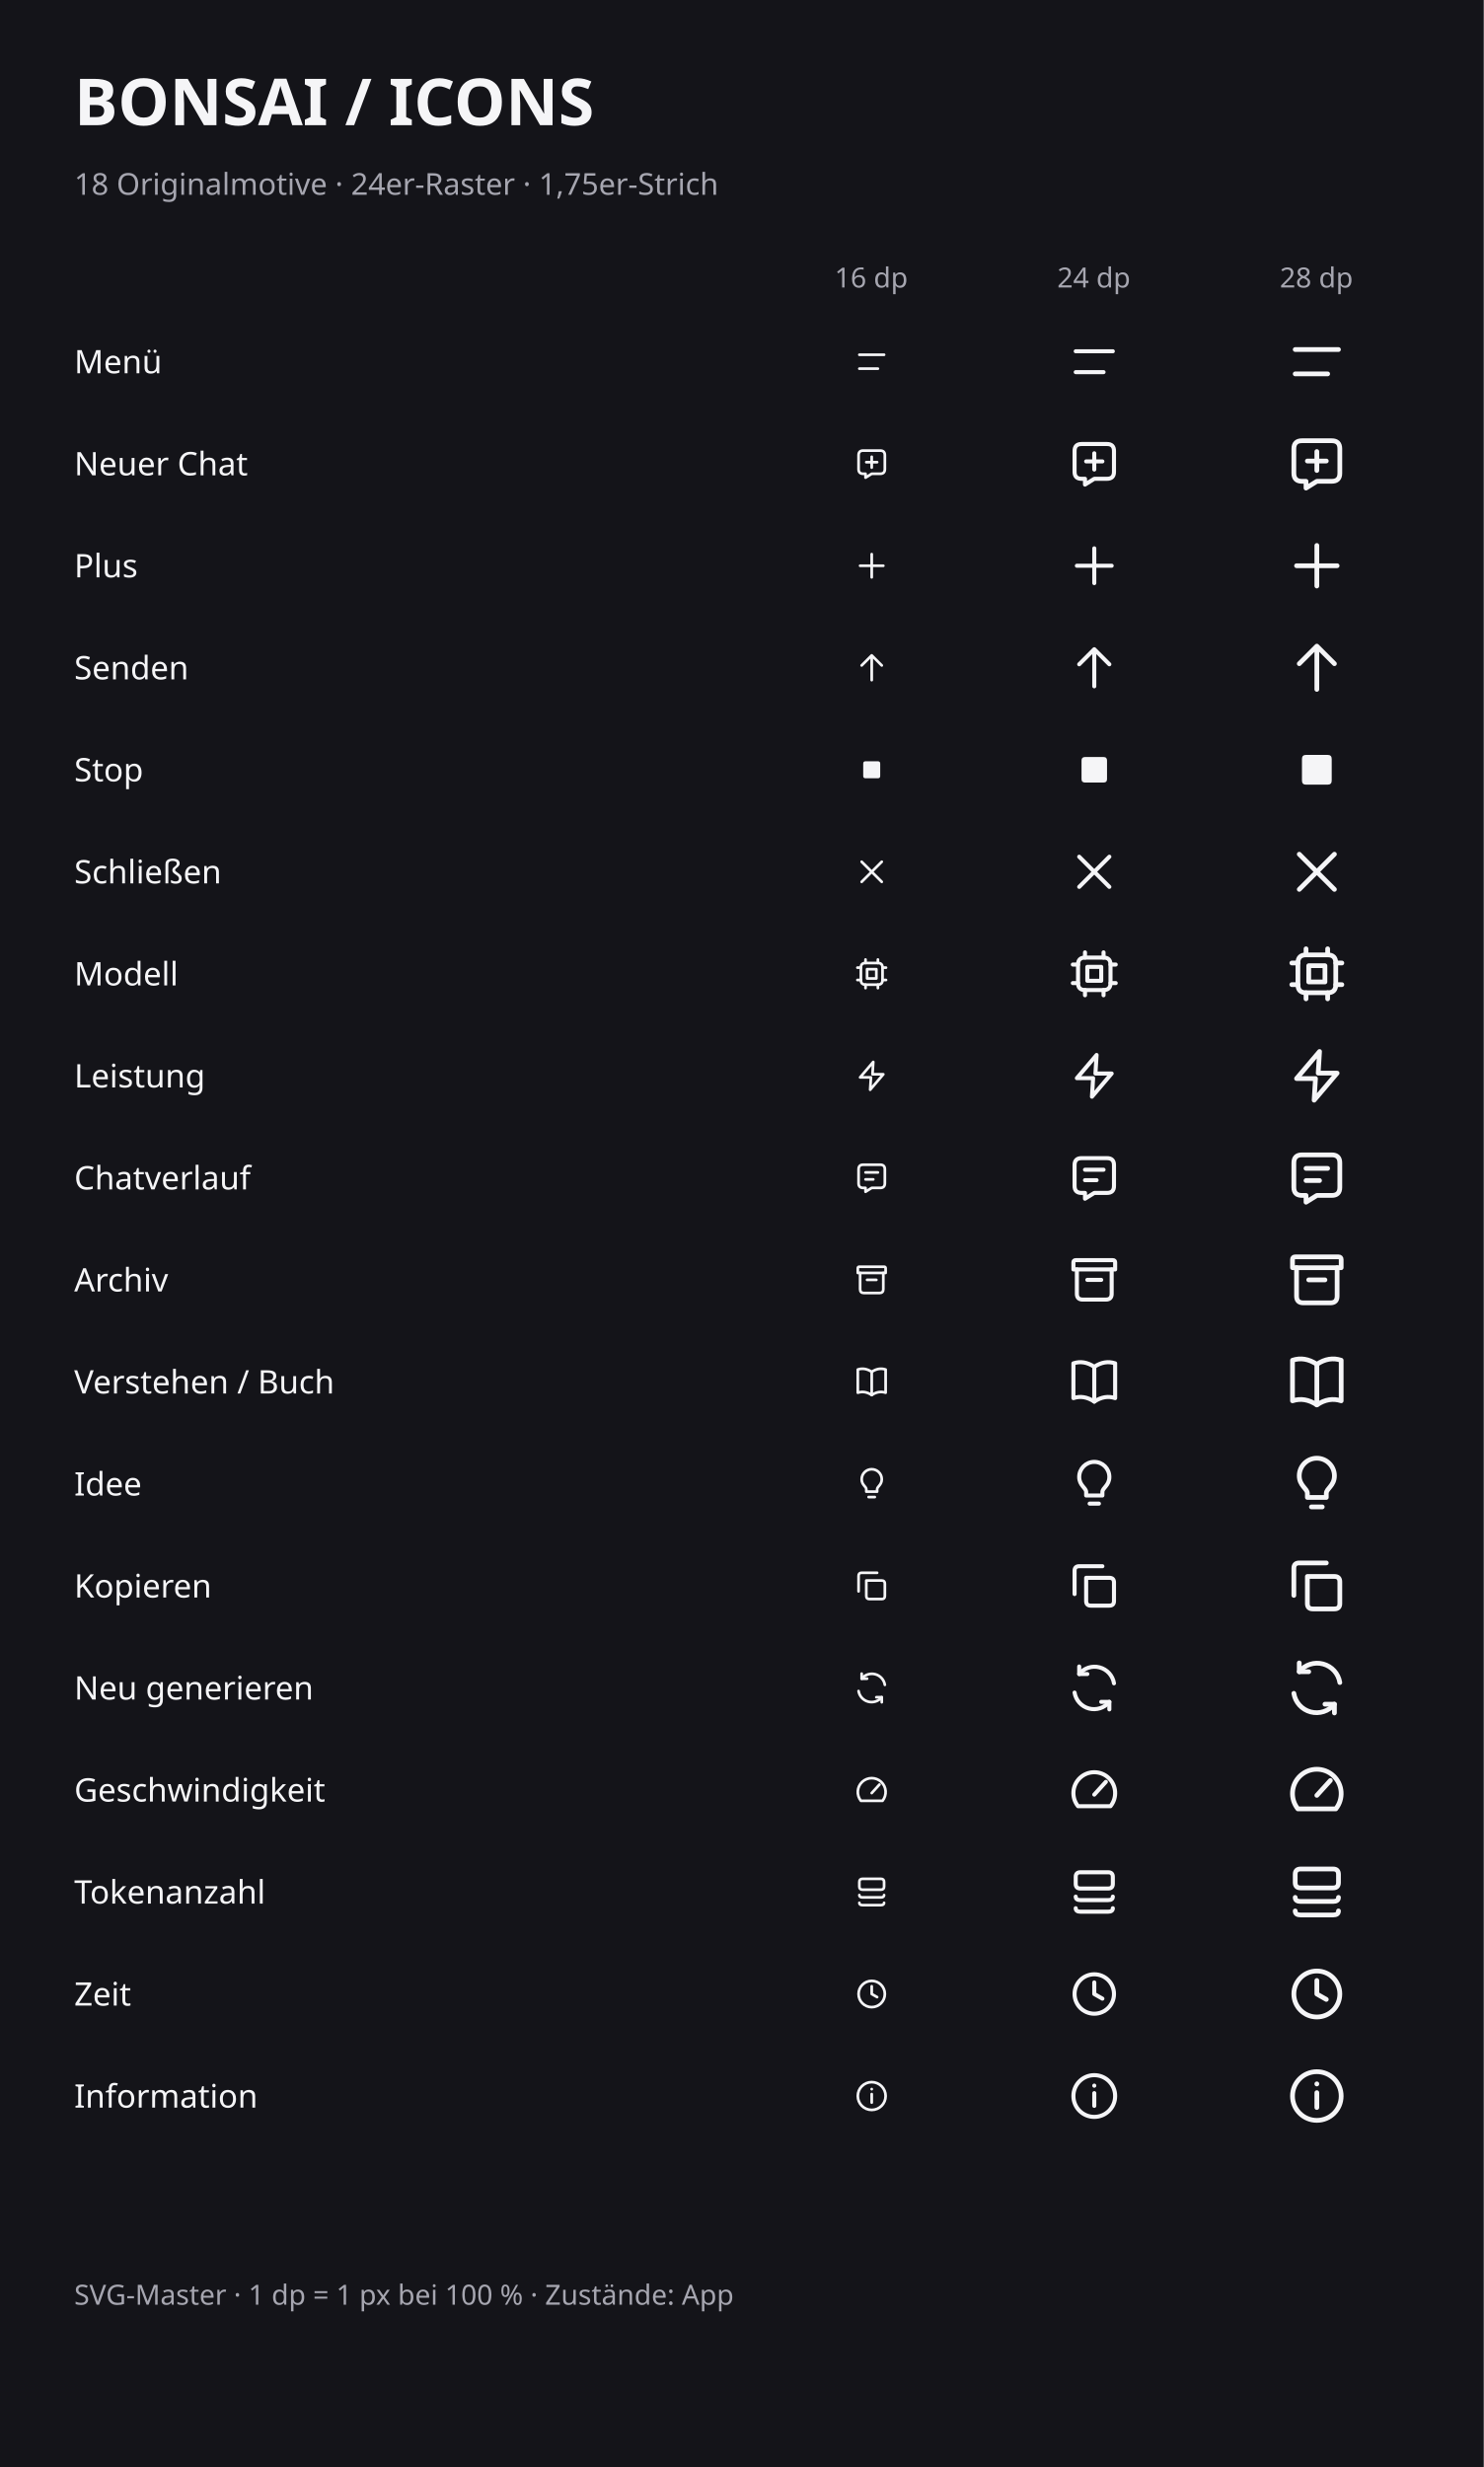
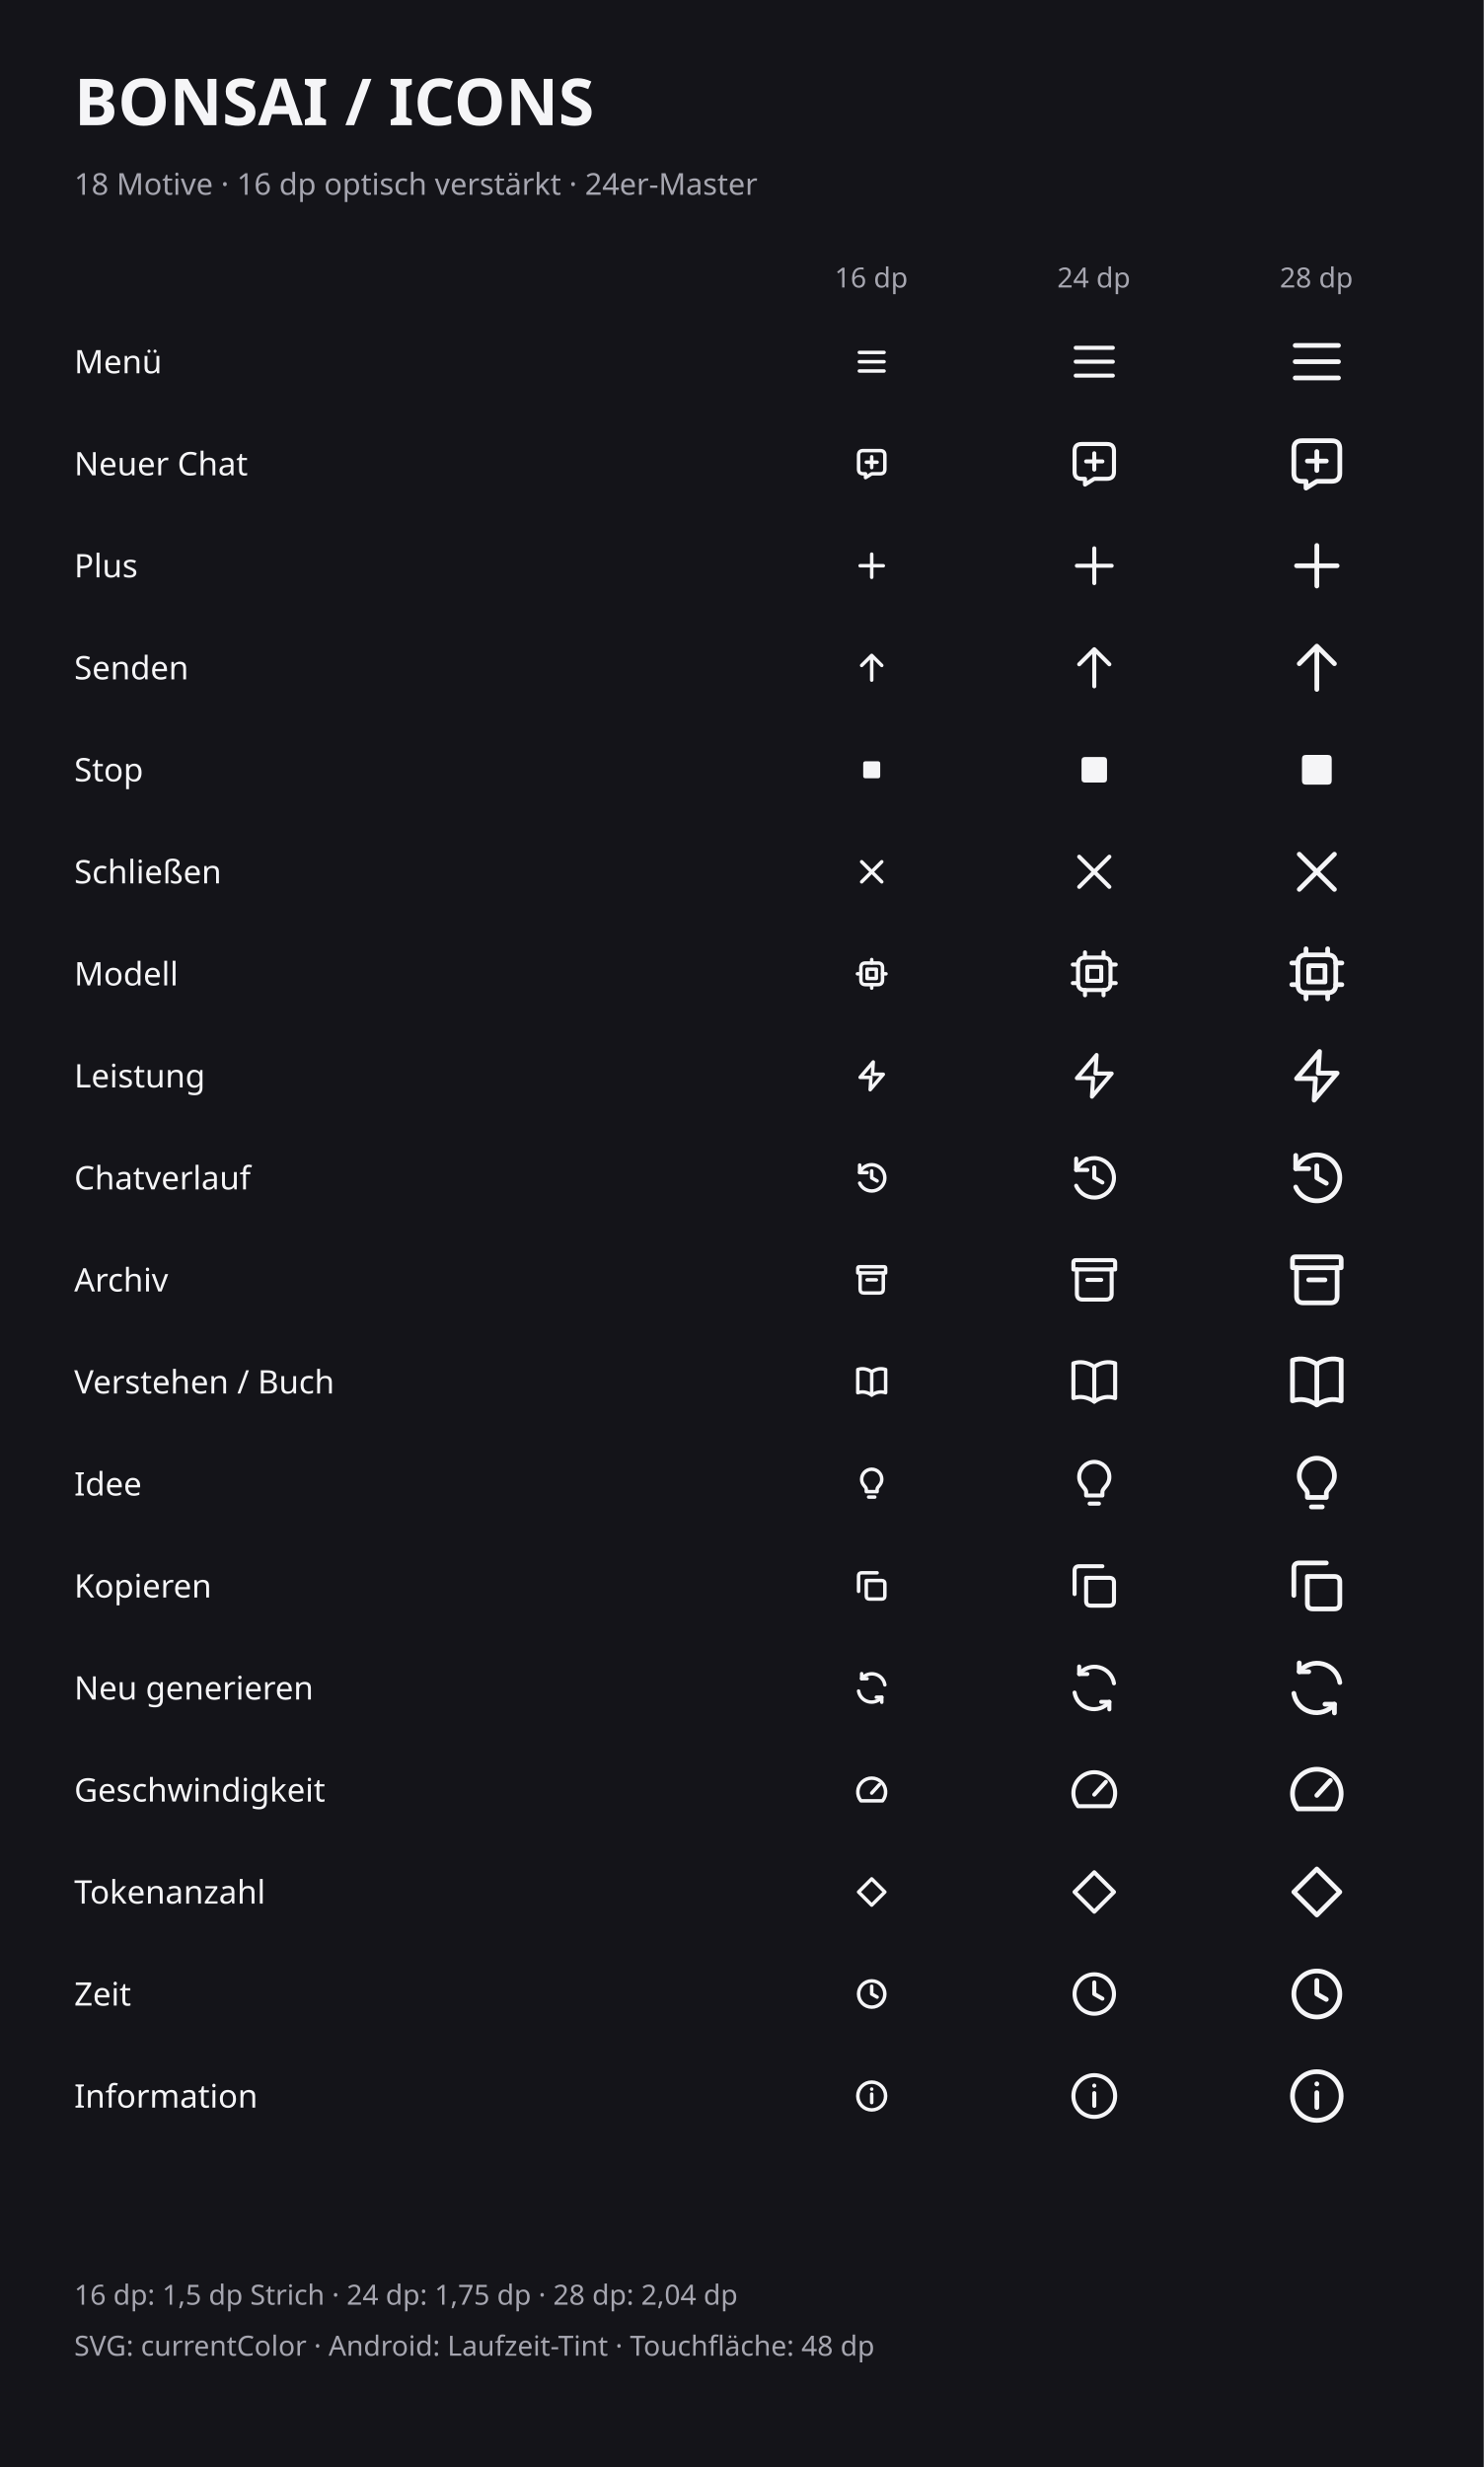
<svg xmlns="http://www.w3.org/2000/svg" width="640" height="1064" viewBox="0 0 640 1064">
  <rect width="640" height="1064" fill="#141419" />
  <g font-family="sans-serif" fill="#F5F5F7">
    <text x="32" y="54" font-size="28" font-weight="600">BONSAI / ICONS</text>
-     <text x="32" y="84" font-size="13" fill="#A6A6B0">18 Originalmotive · 24er-Raster · 1,75er-Strich</text>
+     <text x="32" y="84" font-size="13" fill="#A6A6B0">18 Motive · 16 dp optisch verstärkt · 24er-Master</text>
    <text x="360" y="124" font-size="12" fill="#A6A6B0">16 dp</text>
    <text x="456" y="124" font-size="12" fill="#A6A6B0">24 dp</text>
    <text x="552" y="124" font-size="12" fill="#A6A6B0">28 dp</text>
    <text x="32" y="161" font-size="14">Menü</text>
    <g transform="translate(368.0 148.0) scale(0.6666667)" color="#F5F5F7">
-       <path d="M4 7.5H20 M4 16.5H16" fill="none" stroke="currentColor" stroke-width="1.75" stroke-linecap="round" stroke-linejoin="round" />
+       <path d="M4 6H20 M4 12H20 M4 18H20" fill="none" stroke="currentColor" stroke-width="2.25" stroke-linecap="round" stroke-linejoin="round" />
    </g>
    <g transform="translate(460.0 144.0) scale(1.0)" color="#F5F5F7">
-       <path d="M4 7.5H20 M4 16.5H16" fill="none" stroke="currentColor" stroke-width="1.75" stroke-linecap="round" stroke-linejoin="round" />
+       <path d="M4 6H20 M4 12H20 M4 18H20" fill="none" stroke="currentColor" stroke-width="1.75" stroke-linecap="round" stroke-linejoin="round" />
    </g>
    <g transform="translate(554.0 142.0) scale(1.166667)" color="#F5F5F7">
-       <path d="M4 7.5H20 M4 16.5H16" fill="none" stroke="currentColor" stroke-width="1.75" stroke-linecap="round" stroke-linejoin="round" />
+       <path d="M4 6H20 M4 12H20 M4 18H20" fill="none" stroke="currentColor" stroke-width="1.75" stroke-linecap="round" stroke-linejoin="round" />
    </g>
    <text x="32" y="205" font-size="14">Neuer Chat</text>
    <g transform="translate(368.0 192.0) scale(0.6666667)" color="#F5F5F7">
-       <path d="M20.5 14V6.5Q20.5 3.5 17.5 3.5H6.5Q3.5 3.5 3.5 6.5V15.5Q3.5 18.5 6.5 18.5H8V21L12 18.5H17.5Q20.5 18.5 20.5 15.5V14" fill="none" stroke="currentColor" stroke-width="1.75" stroke-linecap="round" stroke-linejoin="round" />
-       <path d="M8.5 11H15.5 M12 7.5V14.5" fill="none" stroke="currentColor" stroke-width="1.75" stroke-linecap="round" stroke-linejoin="round" />
+       <path d="M20.5 14V6.5Q20.5 3.5 17.5 3.5H6.5Q3.5 3.5 3.5 6.5V15.5Q3.5 18.5 6.5 18.5H8V21L12 18.5H17.5Q20.5 18.5 20.5 15.5V14" fill="none" stroke="currentColor" stroke-width="2.25" stroke-linecap="round" stroke-linejoin="round" />
+       <path d="M8.5 11H15.5 M12 7.5V14.5" fill="none" stroke="currentColor" stroke-width="2.25" stroke-linecap="round" stroke-linejoin="round" />
    </g>
    <g transform="translate(460.0 188.0) scale(1.0)" color="#F5F5F7">
      <path d="M20.5 14V6.5Q20.5 3.5 17.5 3.5H6.5Q3.5 3.5 3.5 6.5V15.5Q3.5 18.5 6.5 18.5H8V21L12 18.5H17.5Q20.5 18.5 20.5 15.5V14" fill="none" stroke="currentColor" stroke-width="1.75" stroke-linecap="round" stroke-linejoin="round" />
      <path d="M8.5 11H15.5 M12 7.5V14.5" fill="none" stroke="currentColor" stroke-width="1.75" stroke-linecap="round" stroke-linejoin="round" />
    </g>
    <g transform="translate(554.0 186.0) scale(1.166667)" color="#F5F5F7">
      <path d="M20.5 14V6.5Q20.5 3.5 17.5 3.5H6.5Q3.5 3.5 3.5 6.5V15.5Q3.5 18.5 6.5 18.5H8V21L12 18.5H17.5Q20.5 18.5 20.5 15.5V14" fill="none" stroke="currentColor" stroke-width="1.75" stroke-linecap="round" stroke-linejoin="round" />
      <path d="M8.5 11H15.5 M12 7.5V14.5" fill="none" stroke="currentColor" stroke-width="1.75" stroke-linecap="round" stroke-linejoin="round" />
    </g>
    <text x="32" y="249" font-size="14">Plus</text>
    <g transform="translate(368.0 236.0) scale(0.6666667)" color="#F5F5F7">
-       <path d="M4.5 12H19.5 M12 4.5V19.5" fill="none" stroke="currentColor" stroke-width="1.75" stroke-linecap="round" stroke-linejoin="round" />
+       <path d="M4.5 12H19.5 M12 4.5V19.5" fill="none" stroke="currentColor" stroke-width="2.25" stroke-linecap="round" stroke-linejoin="round" />
    </g>
    <g transform="translate(460.0 232.0) scale(1.0)" color="#F5F5F7">
      <path d="M4.5 12H19.5 M12 4.5V19.5" fill="none" stroke="currentColor" stroke-width="1.75" stroke-linecap="round" stroke-linejoin="round" />
    </g>
    <g transform="translate(554.0 230.0) scale(1.166667)" color="#F5F5F7">
      <path d="M4.5 12H19.5 M12 4.5V19.5" fill="none" stroke="currentColor" stroke-width="1.75" stroke-linecap="round" stroke-linejoin="round" />
    </g>
    <text x="32" y="293" font-size="14">Senden</text>
    <g transform="translate(368.0 280.0) scale(0.6666667)" color="#F5F5F7">
-       <path d="M12 20V4 M5.5 10.5L12 4L18.5 10.5" fill="none" stroke="currentColor" stroke-width="1.75" stroke-linecap="round" stroke-linejoin="round" />
+       <path d="M12 20V4 M5.5 10.5L12 4L18.5 10.5" fill="none" stroke="currentColor" stroke-width="2.25" stroke-linecap="round" stroke-linejoin="round" />
    </g>
    <g transform="translate(460.0 276.0) scale(1.0)" color="#F5F5F7">
      <path d="M12 20V4 M5.5 10.5L12 4L18.5 10.5" fill="none" stroke="currentColor" stroke-width="1.75" stroke-linecap="round" stroke-linejoin="round" />
    </g>
    <g transform="translate(554.0 274.0) scale(1.166667)" color="#F5F5F7">
      <path d="M12 20V4 M5.5 10.5L12 4L18.5 10.5" fill="none" stroke="currentColor" stroke-width="1.75" stroke-linecap="round" stroke-linejoin="round" />
    </g>
    <text x="32" y="337" font-size="14">Stop</text>
    <g transform="translate(368.0 324.0) scale(0.6666667)" color="#F5F5F7">
      <path d="M8 6.5H16Q17.5 6.5 17.5 8V16Q17.5 17.5 16 17.5H8Q6.5 17.5 6.5 16V8Q6.5 6.5 8 6.5Z" fill="currentColor" />
    </g>
    <g transform="translate(460.0 320.0) scale(1.0)" color="#F5F5F7">
      <path d="M8 6.5H16Q17.5 6.5 17.5 8V16Q17.5 17.5 16 17.5H8Q6.5 17.5 6.5 16V8Q6.5 6.5 8 6.5Z" fill="currentColor" />
    </g>
    <g transform="translate(554.0 318.0) scale(1.166667)" color="#F5F5F7">
      <path d="M8 6.5H16Q17.5 6.5 17.5 8V16Q17.5 17.5 16 17.5H8Q6.5 17.5 6.5 16V8Q6.5 6.5 8 6.5Z" fill="currentColor" />
    </g>
    <text x="32" y="381" font-size="14">Schließen</text>
    <g transform="translate(368.0 368.0) scale(0.6666667)" color="#F5F5F7">
-       <path d="M5.5 5.5L18.5 18.5 M18.5 5.5L5.5 18.5" fill="none" stroke="currentColor" stroke-width="1.75" stroke-linecap="round" stroke-linejoin="round" />
+       <path d="M5.5 5.5L18.5 18.5 M18.5 5.5L5.5 18.5" fill="none" stroke="currentColor" stroke-width="2.25" stroke-linecap="round" stroke-linejoin="round" />
    </g>
    <g transform="translate(460.0 364.0) scale(1.0)" color="#F5F5F7">
      <path d="M5.5 5.5L18.5 18.5 M18.5 5.5L5.5 18.5" fill="none" stroke="currentColor" stroke-width="1.75" stroke-linecap="round" stroke-linejoin="round" />
    </g>
    <g transform="translate(554.0 362.0) scale(1.166667)" color="#F5F5F7">
      <path d="M5.5 5.5L18.5 18.5 M18.5 5.5L5.5 18.5" fill="none" stroke="currentColor" stroke-width="1.75" stroke-linecap="round" stroke-linejoin="round" />
    </g>
    <text x="32" y="425" font-size="14">Modell</text>
    <g transform="translate(368.0 412.0) scale(0.6666667)" color="#F5F5F7">
-       <path d="M8 5H16Q19 5 19 8V16Q19 19 16 19H8Q5 19 5 16V8Q5 5 8 5Z" fill="none" stroke="currentColor" stroke-width="1.75" stroke-linecap="round" stroke-linejoin="round" />
-       <path d="M9 9H15V15H9Z" fill="none" stroke="currentColor" stroke-width="1.75" stroke-linecap="round" stroke-linejoin="round" />
-       <path d="M8 2.75V5 M16 2.75V5 M8 19V21.25 M16 19V21.25 M2.75 8H5 M2.75 16H5 M19 8H21.25 M19 16H21.25" fill="none" stroke="currentColor" stroke-width="1.75" stroke-linecap="round" stroke-linejoin="round" />
+       <path d="M8 5H16Q19 5 19 8V16Q19 19 16 19H8Q5 19 5 16V8Q5 5 8 5Z" fill="none" stroke="currentColor" stroke-width="2.25" stroke-linecap="round" stroke-linejoin="round" />
+       <path d="M9 9H15V15H9Z" fill="none" stroke="currentColor" stroke-width="2.25" stroke-linecap="round" stroke-linejoin="round" />
+       <path d="M12 2.75V5 M12 19V21.25 M2.75 12H5 M19 12H21.25" fill="none" stroke="currentColor" stroke-width="2.25" stroke-linecap="round" stroke-linejoin="round" />
    </g>
    <g transform="translate(460.0 408.0) scale(1.0)" color="#F5F5F7">
      <path d="M8 5H16Q19 5 19 8V16Q19 19 16 19H8Q5 19 5 16V8Q5 5 8 5Z" fill="none" stroke="currentColor" stroke-width="1.75" stroke-linecap="round" stroke-linejoin="round" />
      <path d="M9 9H15V15H9Z" fill="none" stroke="currentColor" stroke-width="1.75" stroke-linecap="round" stroke-linejoin="round" />
      <path d="M8 2.75V5 M16 2.75V5 M8 19V21.25 M16 19V21.25 M2.75 8H5 M2.75 16H5 M19 8H21.25 M19 16H21.25" fill="none" stroke="currentColor" stroke-width="1.75" stroke-linecap="round" stroke-linejoin="round" />
    </g>
    <g transform="translate(554.0 406.0) scale(1.166667)" color="#F5F5F7">
      <path d="M8 5H16Q19 5 19 8V16Q19 19 16 19H8Q5 19 5 16V8Q5 5 8 5Z" fill="none" stroke="currentColor" stroke-width="1.75" stroke-linecap="round" stroke-linejoin="round" />
      <path d="M9 9H15V15H9Z" fill="none" stroke="currentColor" stroke-width="1.75" stroke-linecap="round" stroke-linejoin="round" />
      <path d="M8 2.75V5 M16 2.75V5 M8 19V21.25 M16 19V21.25 M2.75 8H5 M2.75 16H5 M19 8H21.25 M19 16H21.25" fill="none" stroke="currentColor" stroke-width="1.75" stroke-linecap="round" stroke-linejoin="round" />
    </g>
    <text x="32" y="469" font-size="14">Leistung</text>
    <g transform="translate(368.0 456.0) scale(0.6666667)" color="#F5F5F7">
-       <path d="M13 3L4.5 13H11.5L11 21L19.5 11H12.5L13 3Z" fill="none" stroke="currentColor" stroke-width="1.75" stroke-linecap="round" stroke-linejoin="round" />
+       <path d="M13 3L4.5 13H11.5L11 21L19.5 11H12.5L13 3Z" fill="none" stroke="currentColor" stroke-width="2.25" stroke-linecap="round" stroke-linejoin="round" />
    </g>
    <g transform="translate(460.0 452.0) scale(1.0)" color="#F5F5F7">
      <path d="M13 3L4.5 13H11.5L11 21L19.5 11H12.5L13 3Z" fill="none" stroke="currentColor" stroke-width="1.75" stroke-linecap="round" stroke-linejoin="round" />
    </g>
    <g transform="translate(554.0 450.0) scale(1.166667)" color="#F5F5F7">
      <path d="M13 3L4.5 13H11.5L11 21L19.5 11H12.5L13 3Z" fill="none" stroke="currentColor" stroke-width="1.75" stroke-linecap="round" stroke-linejoin="round" />
    </g>
    <text x="32" y="513" font-size="14">Chatverlauf</text>
    <g transform="translate(368.0 500.0) scale(0.6666667)" color="#F5F5F7">
-       <path d="M20.5 6.5V15.5Q20.5 18.5 17.5 18.5H12L8 21V18.5H6.5Q3.5 18.5 3.5 15.5V6.5Q3.5 3.5 6.5 3.5H17.5Q20.5 3.5 20.5 6.5Z" fill="none" stroke="currentColor" stroke-width="1.75" stroke-linecap="round" stroke-linejoin="round" />
-       <path d="M8 8.5H16 M8 13H13" fill="none" stroke="currentColor" stroke-width="1.75" stroke-linecap="round" stroke-linejoin="round" />
+       <path d="M4.2 8.6A8.5 8.5 0 1 1 4.2 15.4" fill="none" stroke="currentColor" stroke-width="2.25" stroke-linecap="round" stroke-linejoin="round" />
+       <path d="M4.2 3.7V8.6H9" fill="none" stroke="currentColor" stroke-width="2.25" stroke-linecap="round" stroke-linejoin="round" />
+       <path d="M12 7.5V12L15.5 14" fill="none" stroke="currentColor" stroke-width="2.25" stroke-linecap="round" stroke-linejoin="round" />
    </g>
    <g transform="translate(460.0 496.0) scale(1.0)" color="#F5F5F7">
-       <path d="M20.5 6.5V15.5Q20.5 18.5 17.5 18.5H12L8 21V18.5H6.5Q3.5 18.5 3.5 15.5V6.5Q3.5 3.5 6.5 3.5H17.5Q20.5 3.5 20.5 6.5Z" fill="none" stroke="currentColor" stroke-width="1.75" stroke-linecap="round" stroke-linejoin="round" />
-       <path d="M8 8.5H16 M8 13H13" fill="none" stroke="currentColor" stroke-width="1.75" stroke-linecap="round" stroke-linejoin="round" />
+       <path d="M4.2 8.6A8.5 8.5 0 1 1 4.2 15.4" fill="none" stroke="currentColor" stroke-width="1.75" stroke-linecap="round" stroke-linejoin="round" />
+       <path d="M4.2 3.7V8.6H9" fill="none" stroke="currentColor" stroke-width="1.75" stroke-linecap="round" stroke-linejoin="round" />
+       <path d="M12 7.5V12L15.5 14" fill="none" stroke="currentColor" stroke-width="1.75" stroke-linecap="round" stroke-linejoin="round" />
    </g>
    <g transform="translate(554.0 494.0) scale(1.166667)" color="#F5F5F7">
-       <path d="M20.5 6.5V15.5Q20.5 18.5 17.5 18.5H12L8 21V18.5H6.5Q3.5 18.5 3.5 15.5V6.5Q3.5 3.5 6.5 3.5H17.5Q20.5 3.5 20.5 6.5Z" fill="none" stroke="currentColor" stroke-width="1.75" stroke-linecap="round" stroke-linejoin="round" />
-       <path d="M8 8.5H16 M8 13H13" fill="none" stroke="currentColor" stroke-width="1.75" stroke-linecap="round" stroke-linejoin="round" />
+       <path d="M4.2 8.6A8.5 8.5 0 1 1 4.2 15.4" fill="none" stroke="currentColor" stroke-width="1.75" stroke-linecap="round" stroke-linejoin="round" />
+       <path d="M4.2 3.7V8.6H9" fill="none" stroke="currentColor" stroke-width="1.75" stroke-linecap="round" stroke-linejoin="round" />
+       <path d="M12 7.5V12L15.5 14" fill="none" stroke="currentColor" stroke-width="1.75" stroke-linecap="round" stroke-linejoin="round" />
    </g>
    <text x="32" y="557" font-size="14">Archiv</text>
    <g transform="translate(368.0 544.0) scale(0.6666667)" color="#F5F5F7">
-       <path d="M4 3.5H20Q21 3.5 21 4.5V7.5H3V4.5Q3 3.5 4 3.5Z" fill="none" stroke="currentColor" stroke-width="1.75" stroke-linecap="round" stroke-linejoin="round" />
-       <path d="M4.5 7.5V18Q4.5 20.5 7 20.5H17Q19.5 20.5 19.5 18V7.5" fill="none" stroke="currentColor" stroke-width="1.75" stroke-linecap="round" stroke-linejoin="round" />
-       <path d="M9 12H15" fill="none" stroke="currentColor" stroke-width="1.75" stroke-linecap="round" stroke-linejoin="round" />
+       <path d="M4 3.5H20Q21 3.5 21 4.5V7.5H3V4.5Q3 3.5 4 3.5Z" fill="none" stroke="currentColor" stroke-width="2.25" stroke-linecap="round" stroke-linejoin="round" />
+       <path d="M4.5 7.5V18Q4.5 20.5 7 20.5H17Q19.5 20.5 19.5 18V7.5" fill="none" stroke="currentColor" stroke-width="2.25" stroke-linecap="round" stroke-linejoin="round" />
+       <path d="M9 12H15" fill="none" stroke="currentColor" stroke-width="2.25" stroke-linecap="round" stroke-linejoin="round" />
    </g>
    <g transform="translate(460.0 540.0) scale(1.0)" color="#F5F5F7">
      <path d="M4 3.5H20Q21 3.5 21 4.5V7.5H3V4.5Q3 3.5 4 3.5Z" fill="none" stroke="currentColor" stroke-width="1.75" stroke-linecap="round" stroke-linejoin="round" />
      <path d="M4.5 7.5V18Q4.5 20.5 7 20.5H17Q19.5 20.5 19.5 18V7.5" fill="none" stroke="currentColor" stroke-width="1.75" stroke-linecap="round" stroke-linejoin="round" />
      <path d="M9 12H15" fill="none" stroke="currentColor" stroke-width="1.75" stroke-linecap="round" stroke-linejoin="round" />
    </g>
    <g transform="translate(554.0 538.0) scale(1.166667)" color="#F5F5F7">
      <path d="M4 3.5H20Q21 3.5 21 4.5V7.5H3V4.5Q3 3.5 4 3.5Z" fill="none" stroke="currentColor" stroke-width="1.75" stroke-linecap="round" stroke-linejoin="round" />
      <path d="M4.5 7.5V18Q4.5 20.5 7 20.5H17Q19.5 20.5 19.5 18V7.5" fill="none" stroke="currentColor" stroke-width="1.75" stroke-linecap="round" stroke-linejoin="round" />
      <path d="M9 12H15" fill="none" stroke="currentColor" stroke-width="1.75" stroke-linecap="round" stroke-linejoin="round" />
    </g>
    <text x="32" y="601" font-size="14">Verstehen / Buch</text>
    <g transform="translate(368.0 588.0) scale(0.6666667)" color="#F5F5F7">
-       <path d="M12 5.5Q7.5 2.5 3 4V19Q7.5 17.5 12 20.5Q16.5 17.5 21 19V4Q16.5 2.5 12 5.5Z" fill="none" stroke="currentColor" stroke-width="1.75" stroke-linecap="round" stroke-linejoin="round" />
-       <path d="M12 5.5V20.5" fill="none" stroke="currentColor" stroke-width="1.75" stroke-linecap="round" stroke-linejoin="round" />
+       <path d="M12 5.5Q7.5 2.5 3 4V19Q7.5 17.5 12 20.5Q16.5 17.5 21 19V4Q16.5 2.5 12 5.5Z" fill="none" stroke="currentColor" stroke-width="2.25" stroke-linecap="round" stroke-linejoin="round" />
+       <path d="M12 5.5V20.5" fill="none" stroke="currentColor" stroke-width="2.25" stroke-linecap="round" stroke-linejoin="round" />
    </g>
    <g transform="translate(460.0 584.0) scale(1.0)" color="#F5F5F7">
      <path d="M12 5.5Q7.5 2.5 3 4V19Q7.5 17.5 12 20.5Q16.5 17.5 21 19V4Q16.5 2.5 12 5.5Z" fill="none" stroke="currentColor" stroke-width="1.75" stroke-linecap="round" stroke-linejoin="round" />
      <path d="M12 5.5V20.5" fill="none" stroke="currentColor" stroke-width="1.75" stroke-linecap="round" stroke-linejoin="round" />
    </g>
    <g transform="translate(554.0 582.0) scale(1.166667)" color="#F5F5F7">
      <path d="M12 5.5Q7.5 2.5 3 4V19Q7.5 17.5 12 20.5Q16.5 17.5 21 19V4Q16.5 2.5 12 5.5Z" fill="none" stroke="currentColor" stroke-width="1.75" stroke-linecap="round" stroke-linejoin="round" />
      <path d="M12 5.5V20.5" fill="none" stroke="currentColor" stroke-width="1.75" stroke-linecap="round" stroke-linejoin="round" />
    </g>
    <text x="32" y="645" font-size="14">Idee</text>
    <g transform="translate(368.0 632.0) scale(0.6666667)" color="#F5F5F7">
-       <path d="M8.5 17V15.5C8.5 13.7 5.5 12.7 5.5 9A6.5 6.5 0 0 1 18.5 9C18.5 12.7 15.5 13.7 15.5 15.5V17Z" fill="none" stroke="currentColor" stroke-width="1.75" stroke-linecap="round" stroke-linejoin="round" />
-       <path d="M10 20.5H14" fill="none" stroke="currentColor" stroke-width="1.75" stroke-linecap="round" stroke-linejoin="round" />
+       <path d="M8.5 17V15.5C8.5 13.7 5.5 12.7 5.5 9A6.5 6.5 0 0 1 18.5 9C18.5 12.7 15.5 13.7 15.5 15.5V17Z" fill="none" stroke="currentColor" stroke-width="2.25" stroke-linecap="round" stroke-linejoin="round" />
+       <path d="M10 20.5H14" fill="none" stroke="currentColor" stroke-width="2.25" stroke-linecap="round" stroke-linejoin="round" />
    </g>
    <g transform="translate(460.0 628.0) scale(1.0)" color="#F5F5F7">
      <path d="M8.5 17V15.5C8.5 13.7 5.5 12.7 5.5 9A6.5 6.5 0 0 1 18.5 9C18.5 12.7 15.5 13.7 15.5 15.5V17Z" fill="none" stroke="currentColor" stroke-width="1.75" stroke-linecap="round" stroke-linejoin="round" />
      <path d="M10 20.5H14" fill="none" stroke="currentColor" stroke-width="1.75" stroke-linecap="round" stroke-linejoin="round" />
    </g>
    <g transform="translate(554.0 626.0) scale(1.166667)" color="#F5F5F7">
      <path d="M8.5 17V15.5C8.5 13.7 5.5 12.7 5.5 9A6.5 6.5 0 0 1 18.5 9C18.5 12.7 15.5 13.7 15.5 15.5V17Z" fill="none" stroke="currentColor" stroke-width="1.75" stroke-linecap="round" stroke-linejoin="round" />
      <path d="M10 20.5H14" fill="none" stroke="currentColor" stroke-width="1.75" stroke-linecap="round" stroke-linejoin="round" />
    </g>
    <text x="32" y="689" font-size="14">Kopieren</text>
    <g transform="translate(368.0 676.0) scale(0.6666667)" color="#F5F5F7">
-       <path d="M8.5 8.5H18.5Q20.5 8.5 20.5 10.5V18.5Q20.5 20.5 18.5 20.5H10.5Q8.5 20.5 8.5 18.5V8.5Z" fill="none" stroke="currentColor" stroke-width="1.75" stroke-linecap="round" stroke-linejoin="round" />
-       <path d="M15.5 3.5H5.5Q3.5 3.5 3.5 5.5V15.5" fill="none" stroke="currentColor" stroke-width="1.75" stroke-linecap="round" stroke-linejoin="round" />
+       <path d="M8.5 8.5H18.5Q20.5 8.5 20.5 10.5V18.5Q20.5 20.5 18.5 20.5H10.5Q8.5 20.5 8.5 18.5V8.5Z" fill="none" stroke="currentColor" stroke-width="2.25" stroke-linecap="round" stroke-linejoin="round" />
+       <path d="M15.5 3.5H5.5Q3.5 3.5 3.5 5.5V15.5" fill="none" stroke="currentColor" stroke-width="2.25" stroke-linecap="round" stroke-linejoin="round" />
    </g>
    <g transform="translate(460.0 672.0) scale(1.0)" color="#F5F5F7">
      <path d="M8.5 8.5H18.5Q20.5 8.5 20.5 10.5V18.5Q20.5 20.5 18.5 20.5H10.5Q8.5 20.5 8.5 18.5V8.5Z" fill="none" stroke="currentColor" stroke-width="1.75" stroke-linecap="round" stroke-linejoin="round" />
      <path d="M15.5 3.5H5.5Q3.5 3.5 3.5 5.5V15.5" fill="none" stroke="currentColor" stroke-width="1.75" stroke-linecap="round" stroke-linejoin="round" />
    </g>
    <g transform="translate(554.0 670.0) scale(1.166667)" color="#F5F5F7">
      <path d="M8.5 8.5H18.5Q20.5 8.5 20.5 10.5V18.5Q20.5 20.5 18.5 20.5H10.5Q8.5 20.5 8.5 18.5V8.5Z" fill="none" stroke="currentColor" stroke-width="1.75" stroke-linecap="round" stroke-linejoin="round" />
      <path d="M15.5 3.5H5.5Q3.5 3.5 3.5 5.5V15.5" fill="none" stroke="currentColor" stroke-width="1.75" stroke-linecap="round" stroke-linejoin="round" />
    </g>
    <text x="32" y="733" font-size="14">Neu generieren</text>
    <g transform="translate(368.0 720.0) scale(0.6666667)" color="#F5F5F7">
-       <path d="M20.5 10A8.5 8.5 0 0 0 5.5 6 M3.5 14A8.5 8.5 0 0 0 18.5 18" fill="none" stroke="currentColor" stroke-width="1.75" stroke-linecap="round" stroke-linejoin="round" />
-       <path d="M5.5 2.75V6H9 M18.5 21.25V18H15" fill="none" stroke="currentColor" stroke-width="1.75" stroke-linecap="round" stroke-linejoin="round" />
+       <path d="M20.5 10A8.5 8.5 0 0 0 5.5 6 M3.5 14A8.5 8.5 0 0 0 18.5 18" fill="none" stroke="currentColor" stroke-width="2.25" stroke-linecap="round" stroke-linejoin="round" />
+       <path d="M5.5 2.75V6H9 M18.5 21.25V18H15" fill="none" stroke="currentColor" stroke-width="2.25" stroke-linecap="round" stroke-linejoin="round" />
    </g>
    <g transform="translate(460.0 716.0) scale(1.0)" color="#F5F5F7">
      <path d="M20.5 10A8.5 8.5 0 0 0 5.5 6 M3.5 14A8.5 8.5 0 0 0 18.5 18" fill="none" stroke="currentColor" stroke-width="1.75" stroke-linecap="round" stroke-linejoin="round" />
      <path d="M5.5 2.75V6H9 M18.5 21.25V18H15" fill="none" stroke="currentColor" stroke-width="1.75" stroke-linecap="round" stroke-linejoin="round" />
    </g>
    <g transform="translate(554.0 714.0) scale(1.166667)" color="#F5F5F7">
      <path d="M20.5 10A8.5 8.5 0 0 0 5.5 6 M3.5 14A8.5 8.5 0 0 0 18.5 18" fill="none" stroke="currentColor" stroke-width="1.75" stroke-linecap="round" stroke-linejoin="round" />
      <path d="M5.5 2.75V6H9 M18.5 21.25V18H15" fill="none" stroke="currentColor" stroke-width="1.75" stroke-linecap="round" stroke-linejoin="round" />
    </g>
    <text x="32" y="777" font-size="14">Geschwindigkeit</text>
    <g transform="translate(368.0 764.0) scale(0.6666667)" color="#F5F5F7">
-       <path d="M5 19A9 9 0 1 1 19 19Z" fill="none" stroke="currentColor" stroke-width="1.75" stroke-linecap="round" stroke-linejoin="round" />
-       <path d="M12 14L17 8.5" fill="none" stroke="currentColor" stroke-width="1.75" stroke-linecap="round" stroke-linejoin="round" />
+       <path d="M5 19A9 9 0 1 1 19 19Z" fill="none" stroke="currentColor" stroke-width="2.25" stroke-linecap="round" stroke-linejoin="round" />
+       <path d="M12 14L17 8.5" fill="none" stroke="currentColor" stroke-width="2.25" stroke-linecap="round" stroke-linejoin="round" />
    </g>
    <g transform="translate(460.0 760.0) scale(1.0)" color="#F5F5F7">
      <path d="M5 19A9 9 0 1 1 19 19Z" fill="none" stroke="currentColor" stroke-width="1.75" stroke-linecap="round" stroke-linejoin="round" />
      <path d="M12 14L17 8.5" fill="none" stroke="currentColor" stroke-width="1.75" stroke-linecap="round" stroke-linejoin="round" />
    </g>
    <g transform="translate(554.0 758.0) scale(1.166667)" color="#F5F5F7">
      <path d="M5 19A9 9 0 1 1 19 19Z" fill="none" stroke="currentColor" stroke-width="1.75" stroke-linecap="round" stroke-linejoin="round" />
      <path d="M12 14L17 8.5" fill="none" stroke="currentColor" stroke-width="1.75" stroke-linecap="round" stroke-linejoin="round" />
    </g>
    <text x="32" y="821" font-size="14">Tokenanzahl</text>
    <g transform="translate(368.0 808.0) scale(0.6666667)" color="#F5F5F7">
-       <path d="M6 3.5H18Q20 3.5 20 5.5V8.5Q20 10.5 18 10.5H6Q4 10.5 4 8.5V5.5Q4 3.5 6 3.5Z" fill="none" stroke="currentColor" stroke-width="1.75" stroke-linecap="round" stroke-linejoin="round" />
-       <path d="M4 14Q4 15.5 6 15.5H18Q20 15.5 20 14" fill="none" stroke="currentColor" stroke-width="1.75" stroke-linecap="round" stroke-linejoin="round" />
-       <path d="M4 19Q4 20.5 6 20.5H18Q20 20.5 20 19" fill="none" stroke="currentColor" stroke-width="1.75" stroke-linecap="round" stroke-linejoin="round" />
+       <path d="M12 3.5L20.5 12L12 20.5L3.5 12Z" fill="none" stroke="currentColor" stroke-width="2.25" stroke-linecap="round" stroke-linejoin="round" />
    </g>
    <g transform="translate(460.0 804.0) scale(1.0)" color="#F5F5F7">
-       <path d="M6 3.5H18Q20 3.5 20 5.5V8.5Q20 10.5 18 10.5H6Q4 10.5 4 8.5V5.5Q4 3.5 6 3.5Z" fill="none" stroke="currentColor" stroke-width="1.75" stroke-linecap="round" stroke-linejoin="round" />
-       <path d="M4 14Q4 15.5 6 15.5H18Q20 15.5 20 14" fill="none" stroke="currentColor" stroke-width="1.75" stroke-linecap="round" stroke-linejoin="round" />
-       <path d="M4 19Q4 20.5 6 20.5H18Q20 20.5 20 19" fill="none" stroke="currentColor" stroke-width="1.75" stroke-linecap="round" stroke-linejoin="round" />
+       <path d="M12 3.5L20.5 12L12 20.5L3.5 12Z" fill="none" stroke="currentColor" stroke-width="1.75" stroke-linecap="round" stroke-linejoin="round" />
    </g>
    <g transform="translate(554.0 802.0) scale(1.166667)" color="#F5F5F7">
-       <path d="M6 3.5H18Q20 3.5 20 5.5V8.5Q20 10.5 18 10.5H6Q4 10.5 4 8.5V5.5Q4 3.5 6 3.5Z" fill="none" stroke="currentColor" stroke-width="1.75" stroke-linecap="round" stroke-linejoin="round" />
-       <path d="M4 14Q4 15.5 6 15.5H18Q20 15.5 20 14" fill="none" stroke="currentColor" stroke-width="1.75" stroke-linecap="round" stroke-linejoin="round" />
-       <path d="M4 19Q4 20.5 6 20.5H18Q20 20.5 20 19" fill="none" stroke="currentColor" stroke-width="1.75" stroke-linecap="round" stroke-linejoin="round" />
+       <path d="M12 3.5L20.5 12L12 20.5L3.5 12Z" fill="none" stroke="currentColor" stroke-width="1.75" stroke-linecap="round" stroke-linejoin="round" />
    </g>
    <text x="32" y="865" font-size="14">Zeit</text>
    <g transform="translate(368.0 852.0) scale(0.6666667)" color="#F5F5F7">
-       <path d="M12 3.5A8.5 8.5 0 1 1 12 20.5A8.5 8.5 0 1 1 12 3.5Z" fill="none" stroke="currentColor" stroke-width="1.75" stroke-linecap="round" stroke-linejoin="round" />
-       <path d="M12 7V12L15.5 14" fill="none" stroke="currentColor" stroke-width="1.75" stroke-linecap="round" stroke-linejoin="round" />
+       <path d="M12 3.5A8.5 8.5 0 1 1 12 20.5A8.5 8.5 0 1 1 12 3.5Z" fill="none" stroke="currentColor" stroke-width="2.25" stroke-linecap="round" stroke-linejoin="round" />
+       <path d="M12 7V12L15.5 14" fill="none" stroke="currentColor" stroke-width="2.25" stroke-linecap="round" stroke-linejoin="round" />
    </g>
    <g transform="translate(460.0 848.0) scale(1.0)" color="#F5F5F7">
      <path d="M12 3.5A8.5 8.5 0 1 1 12 20.5A8.5 8.5 0 1 1 12 3.5Z" fill="none" stroke="currentColor" stroke-width="1.75" stroke-linecap="round" stroke-linejoin="round" />
      <path d="M12 7V12L15.5 14" fill="none" stroke="currentColor" stroke-width="1.75" stroke-linecap="round" stroke-linejoin="round" />
    </g>
    <g transform="translate(554.0 846.0) scale(1.166667)" color="#F5F5F7">
      <path d="M12 3.5A8.5 8.5 0 1 1 12 20.5A8.5 8.5 0 1 1 12 3.5Z" fill="none" stroke="currentColor" stroke-width="1.75" stroke-linecap="round" stroke-linejoin="round" />
      <path d="M12 7V12L15.5 14" fill="none" stroke="currentColor" stroke-width="1.75" stroke-linecap="round" stroke-linejoin="round" />
    </g>
    <text x="32" y="909" font-size="14">Information</text>
    <g transform="translate(368.0 896.0) scale(0.6666667)" color="#F5F5F7">
-       <path d="M12 3A9 9 0 1 1 12 21A9 9 0 1 1 12 3Z" fill="none" stroke="currentColor" stroke-width="1.75" stroke-linecap="round" stroke-linejoin="round" />
-       <path d="M12 10.75V16.25 M12 7.5V7.55" fill="none" stroke="currentColor" stroke-width="1.75" stroke-linecap="round" stroke-linejoin="round" />
+       <path d="M12 3A9 9 0 1 1 12 21A9 9 0 1 1 12 3Z" fill="none" stroke="currentColor" stroke-width="2.25" stroke-linecap="round" stroke-linejoin="round" />
+       <path d="M12 10.75V16.25 M12 7.5V7.55" fill="none" stroke="currentColor" stroke-width="2.25" stroke-linecap="round" stroke-linejoin="round" />
    </g>
    <g transform="translate(460.0 892.0) scale(1.0)" color="#F5F5F7">
      <path d="M12 3A9 9 0 1 1 12 21A9 9 0 1 1 12 3Z" fill="none" stroke="currentColor" stroke-width="1.75" stroke-linecap="round" stroke-linejoin="round" />
      <path d="M12 10.75V16.25 M12 7.5V7.55" fill="none" stroke="currentColor" stroke-width="1.75" stroke-linecap="round" stroke-linejoin="round" />
    </g>
    <g transform="translate(554.0 890.0) scale(1.166667)" color="#F5F5F7">
      <path d="M12 3A9 9 0 1 1 12 21A9 9 0 1 1 12 3Z" fill="none" stroke="currentColor" stroke-width="1.75" stroke-linecap="round" stroke-linejoin="round" />
      <path d="M12 10.75V16.25 M12 7.5V7.55" fill="none" stroke="currentColor" stroke-width="1.75" stroke-linecap="round" stroke-linejoin="round" />
    </g>
-     <text x="32" y="994" font-size="12" fill="#A6A6B0">SVG-Master · 1 dp = 1 px bei 100 % · Zustände: App</text>
+     <text x="32" y="994" font-size="12" fill="#A6A6B0">16 dp: 1,5 dp Strich · 24 dp: 1,75 dp · 28 dp: 2,04 dp</text>
+     <text x="32" y="1016" font-size="12" fill="#A6A6B0">SVG: currentColor · Android: Laufzeit-Tint · Touchfläche: 48 dp</text>
  </g>
</svg>
